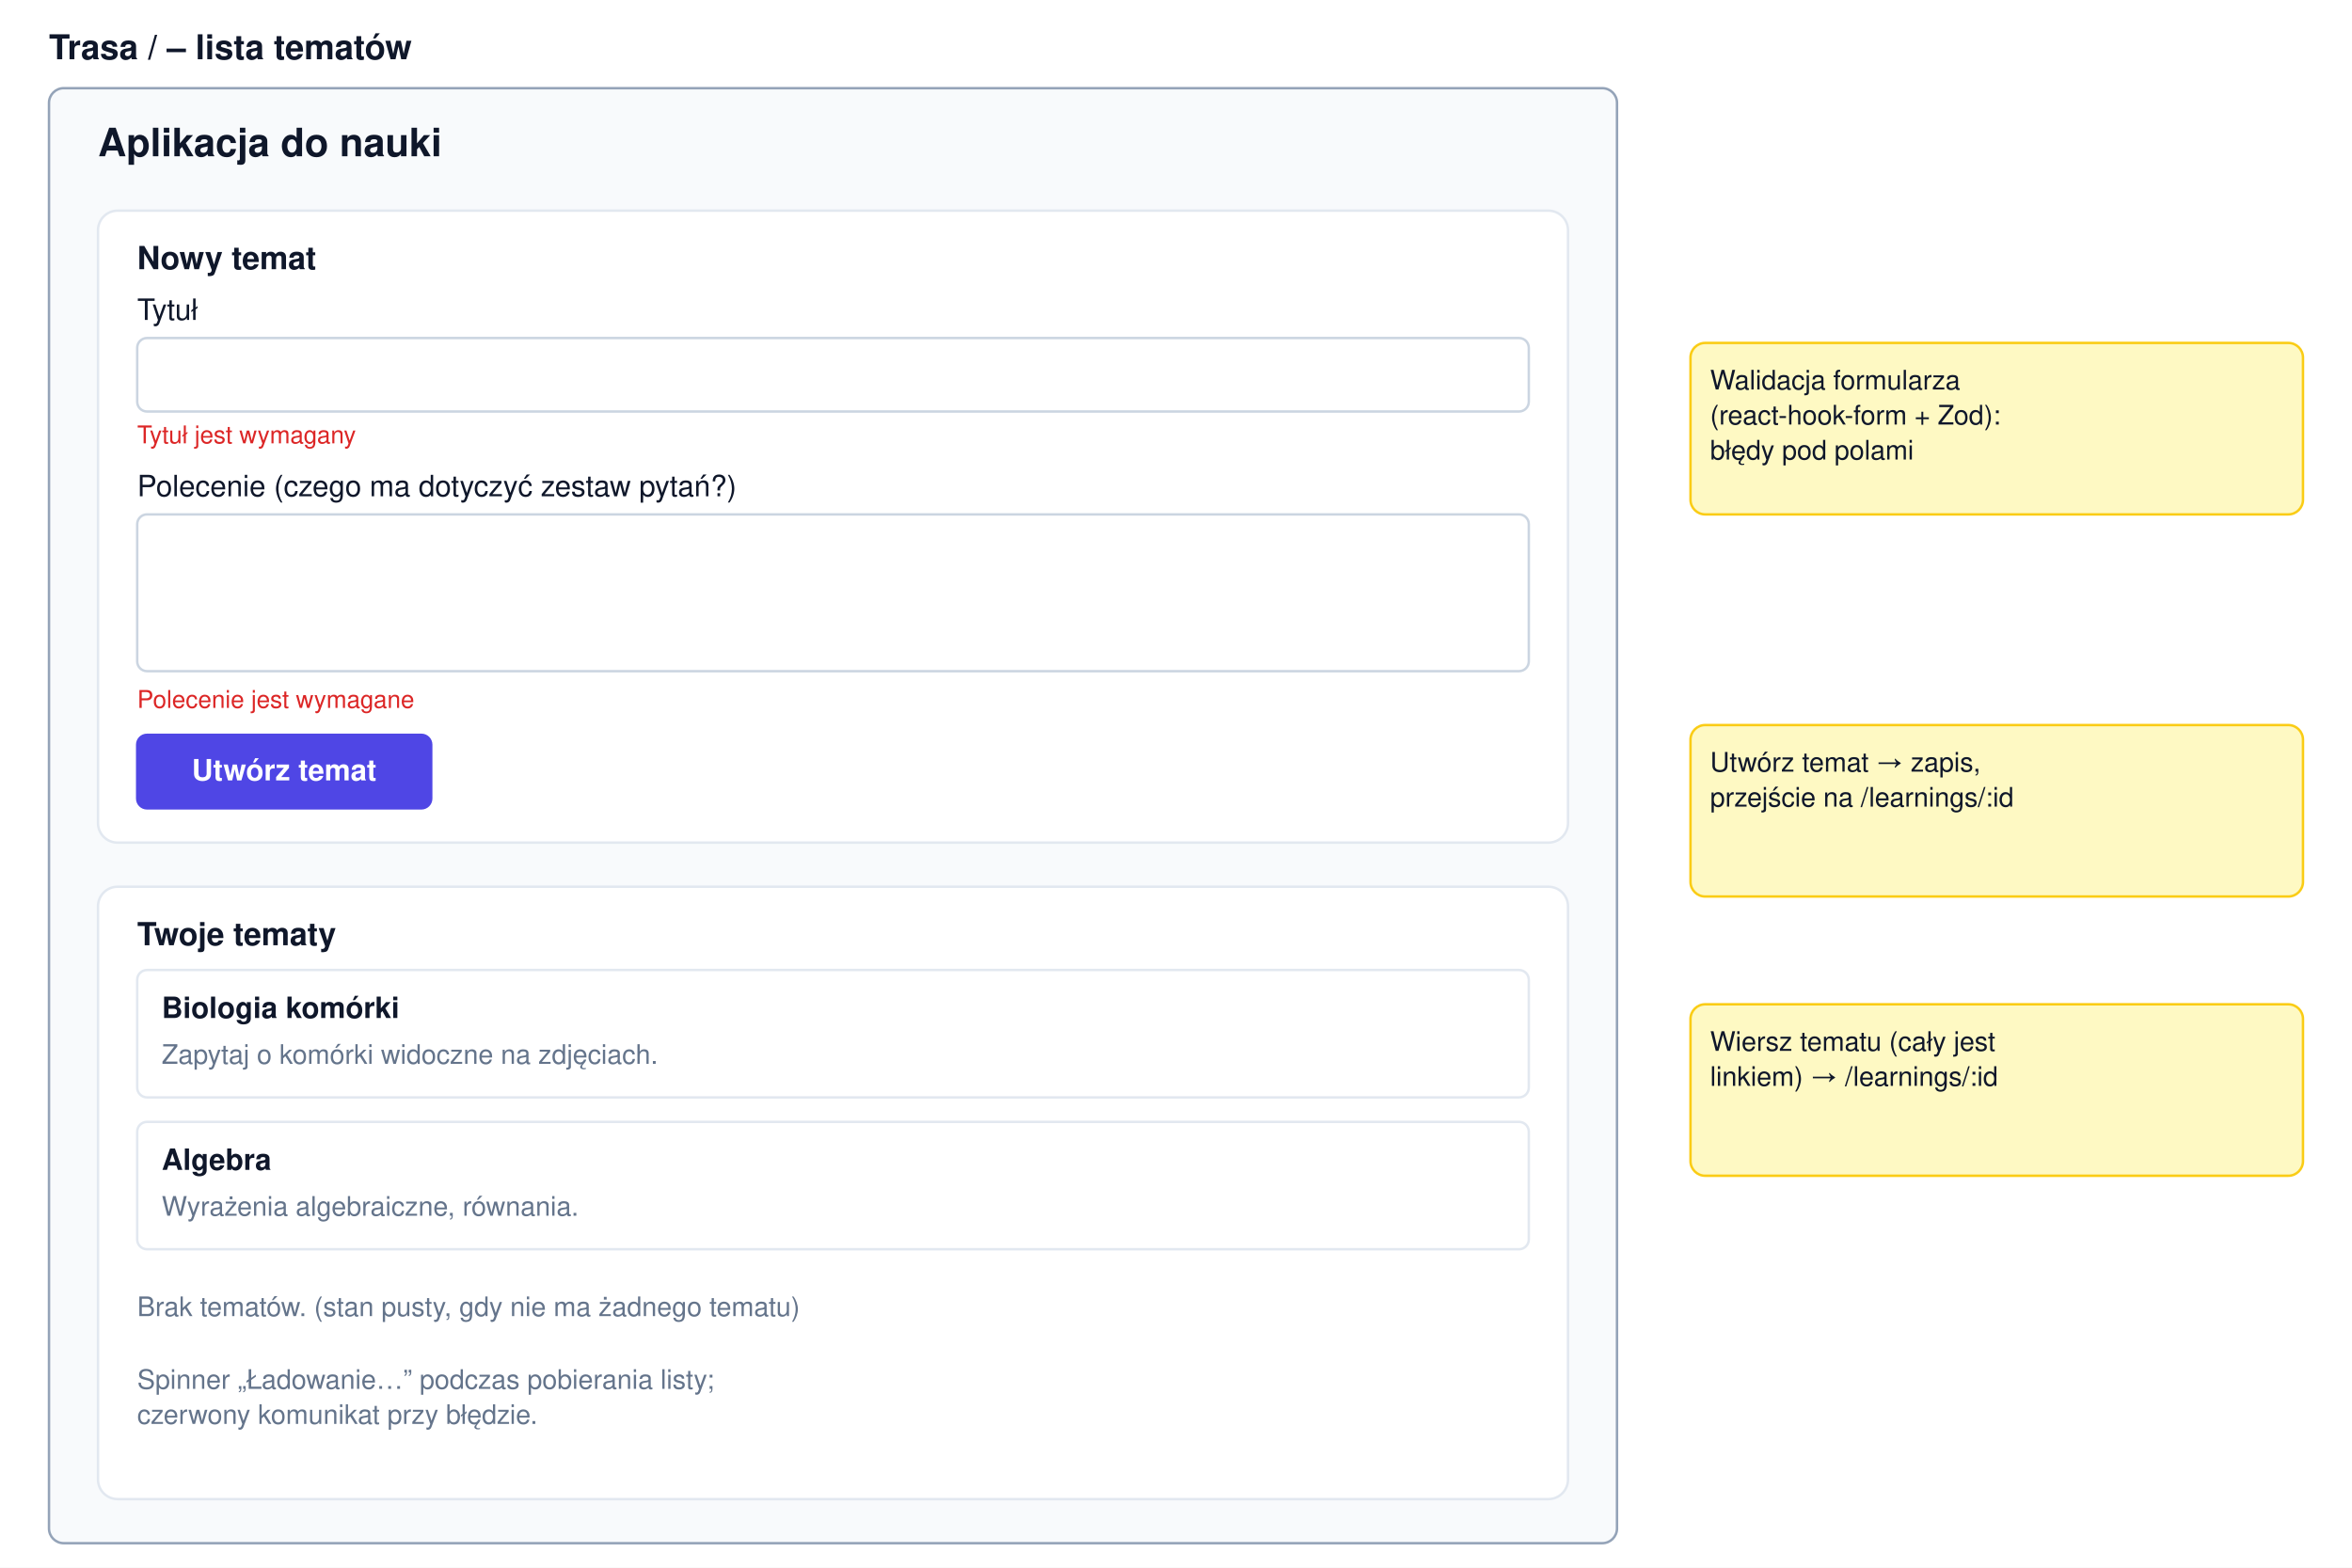
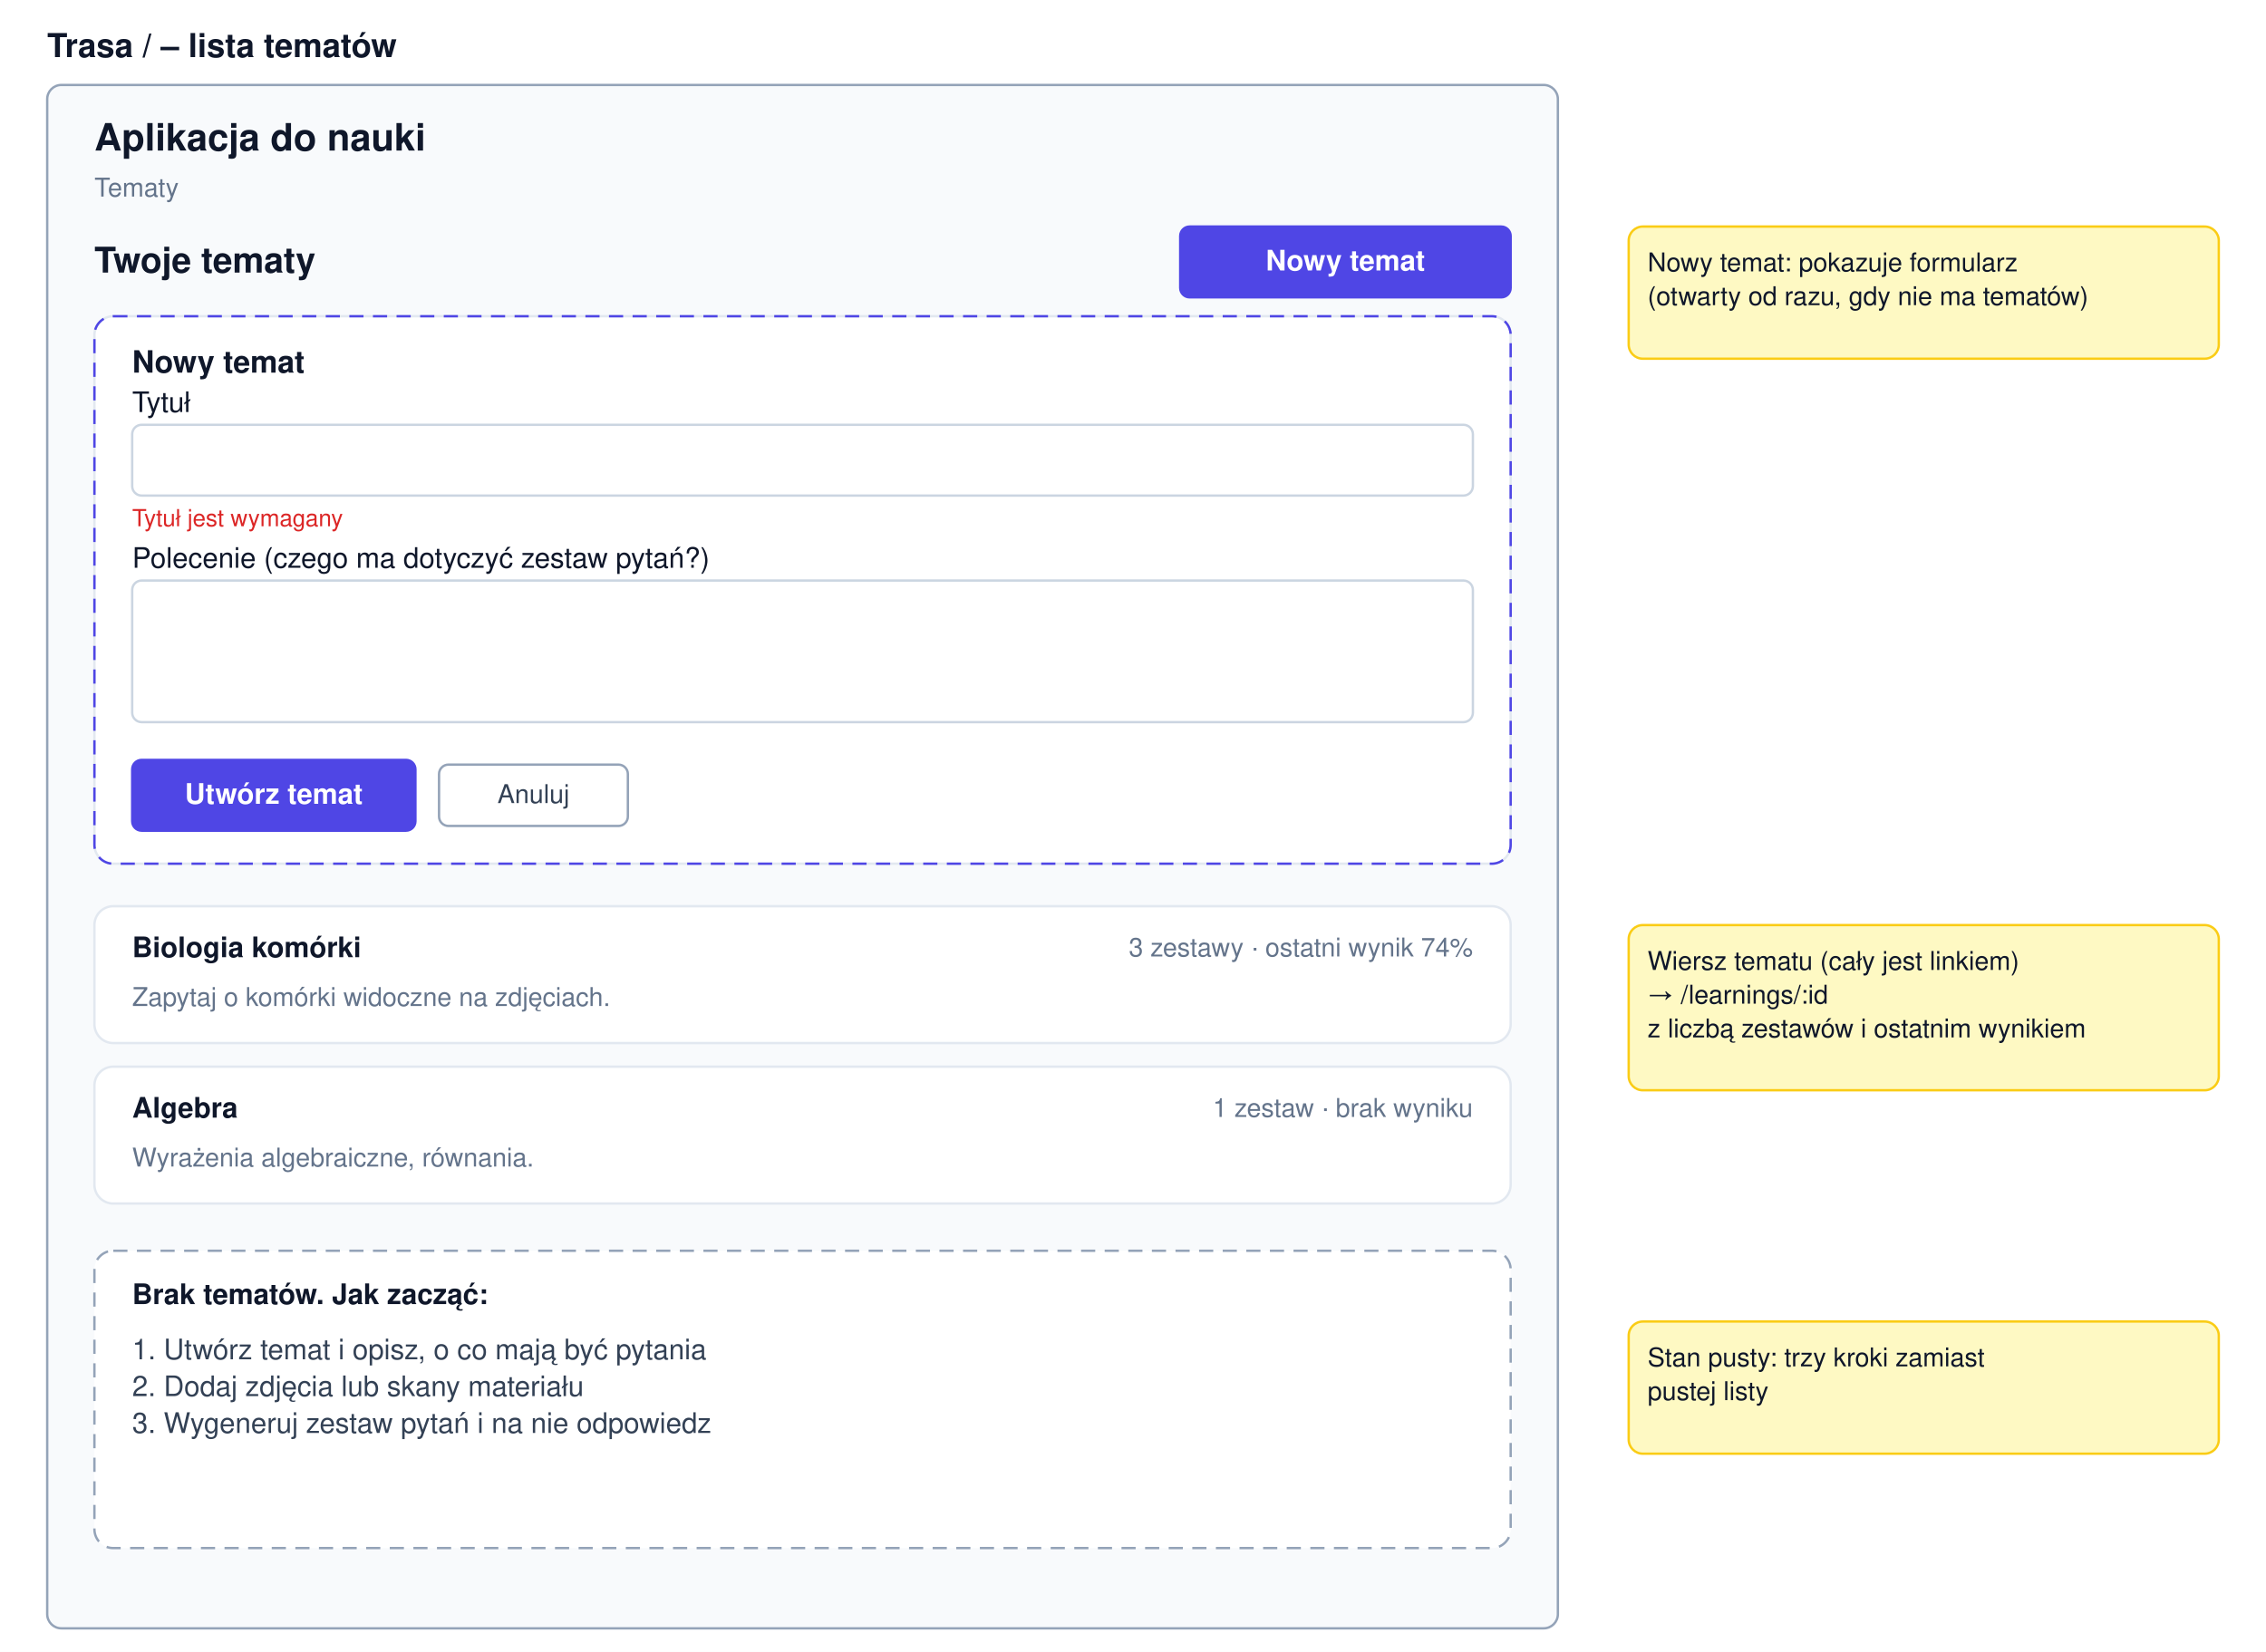
- <svg xmlns="http://www.w3.org/2000/svg" version="1.1" width="960px" height="640px" viewBox="0 0 960 640" content="&lt;mxfile host=&quot;app.diagrams.net&quot;&gt;&lt;diagram id=&quot;page-learnings&quot; name=&quot;page-learnings&quot;&gt;&lt;mxGraphModel dx=&quot;0&quot; dy=&quot;0&quot; grid=&quot;1&quot; gridSize=&quot;10&quot; guides=&quot;1&quot; tooltips=&quot;1&quot; connect=&quot;1&quot; arrows=&quot;1&quot; fold=&quot;1&quot; page=&quot;1&quot; pageScale=&quot;1&quot; pageWidth=&quot;960&quot; pageHeight=&quot;640&quot; background=&quot;#ffffff&quot; math=&quot;0&quot; shadow=&quot;0&quot;&gt;&lt;root&gt;&lt;mxCell id=&quot;0&quot;/&gt;&lt;mxCell id=&quot;1&quot; parent=&quot;0&quot;/&gt;&lt;mxCell id=&quot;c2&quot; value=&quot;Trasa /  –  lista tematów&quot; style=&quot;whiteSpace=wrap;html=0;fillColor=none;strokeColor=none;fontSize=14;fontColor=#0f172a;align=left;verticalAlign=middle;spacingLeft=0;spacingRight=0;spacingTop=0;fontStyle=1;&quot; vertex=&quot;1&quot; parent=&quot;1&quot;&gt;&lt;mxGeometry x=&quot;20&quot; y=&quot;8&quot; width=&quot;640&quot; height=&quot;24&quot; as=&quot;geometry&quot;/&gt;&lt;/mxCell&gt;&lt;mxCell id=&quot;c3&quot; value=&quot;&quot; style=&quot;whiteSpace=wrap;html=0;rounded=1;absoluteArcSize=1;arcSize=12;fillColor=#f8fafc;strokeColor=#94a3b8;strokeWidth=1;fontSize=12;fontColor=#0f172a;align=center;verticalAlign=middle;spacingLeft=10;spacingRight=10;spacingTop=0;&quot; vertex=&quot;1&quot; parent=&quot;1&quot;&gt;&lt;mxGeometry x=&quot;20&quot; y=&quot;36&quot; width=&quot;640&quot; height=&quot;594&quot; as=&quot;geometry&quot;/&gt;&lt;/mxCell&gt;&lt;mxCell id=&quot;c4&quot; value=&quot;Aplikacja do nauki&quot; style=&quot;whiteSpace=wrap;html=0;fillColor=none;strokeColor=none;fontSize=16;fontColor=#0f172a;align=left;verticalAlign=middle;spacingLeft=0;spacingRight=0;spacingTop=0;fontStyle=1;&quot; vertex=&quot;1&quot; parent=&quot;1&quot;&gt;&lt;mxGeometry x=&quot;40&quot; y=&quot;46&quot; width=&quot;300&quot; height=&quot;26&quot; as=&quot;geometry&quot;/&gt;&lt;/mxCell&gt;&lt;mxCell id=&quot;c5&quot; value=&quot;&quot; style=&quot;whiteSpace=wrap;html=0;rounded=1;absoluteArcSize=1;arcSize=16;fillColor=#ffffff;strokeColor=#e2e8f0;strokeWidth=1;fontSize=12;fontColor=#0f172a;align=center;verticalAlign=middle;spacingLeft=10;spacingRight=10;spacingTop=0;&quot; vertex=&quot;1&quot; parent=&quot;1&quot;&gt;&lt;mxGeometry x=&quot;40&quot; y=&quot;86&quot; width=&quot;600&quot; height=&quot;258&quot; as=&quot;geometry&quot;/&gt;&lt;/mxCell&gt;&lt;mxCell id=&quot;c6&quot; value=&quot;Nowy temat&quot; style=&quot;whiteSpace=wrap;html=0;fillColor=none;strokeColor=none;fontSize=13;fontColor=#0f172a;align=left;verticalAlign=middle;spacingLeft=0;spacingRight=0;spacingTop=0;fontStyle=1;&quot; vertex=&quot;1&quot; parent=&quot;1&quot;&gt;&lt;mxGeometry x=&quot;56&quot; y=&quot;94&quot; width=&quot;400&quot; height=&quot;24&quot; as=&quot;geometry&quot;/&gt;&lt;/mxCell&gt;&lt;mxCell id=&quot;c7&quot; value=&quot;Tytuł&quot; style=&quot;whiteSpace=wrap;html=0;fillColor=none;strokeColor=none;fontSize=12;fontColor=#0f172a;align=left;verticalAlign=middle;spacingLeft=0;spacingRight=0;spacingTop=0;&quot; vertex=&quot;1&quot; parent=&quot;1&quot;&gt;&lt;mxGeometry x=&quot;56&quot; y=&quot;118&quot; width=&quot;300&quot; height=&quot;18&quot; as=&quot;geometry&quot;/&gt;&lt;/mxCell&gt;&lt;mxCell id=&quot;c8&quot; value=&quot;&quot; style=&quot;whiteSpace=wrap;html=0;rounded=1;absoluteArcSize=1;arcSize=8;fillColor=#ffffff;strokeColor=#cbd5e1;strokeWidth=1;fontSize=12;fontColor=#64748b;align=left;verticalAlign=top;spacingLeft=6;spacingRight=6;spacingTop=6;&quot; vertex=&quot;1&quot; parent=&quot;1&quot;&gt;&lt;mxGeometry x=&quot;56&quot; y=&quot;138&quot; width=&quot;568&quot; height=&quot;30&quot; as=&quot;geometry&quot;/&gt;&lt;/mxCell&gt;&lt;mxCell id=&quot;c9&quot; value=&quot;Tytuł jest wymagany&quot; style=&quot;whiteSpace=wrap;html=0;fillColor=none;strokeColor=none;fontSize=10;fontColor=#dc2626;align=left;verticalAlign=middle;spacingLeft=0;spacingRight=0;spacingTop=0;&quot; vertex=&quot;1&quot; parent=&quot;1&quot;&gt;&lt;mxGeometry x=&quot;56&quot; y=&quot;170&quot; width=&quot;300&quot; height=&quot;16&quot; as=&quot;geometry&quot;/&gt;&lt;/mxCell&gt;&lt;mxCell id=&quot;c10&quot; value=&quot;Polecenie (czego ma dotyczyć zestaw pytań?)&quot; style=&quot;whiteSpace=wrap;html=0;fillColor=none;strokeColor=none;fontSize=12;fontColor=#0f172a;align=left;verticalAlign=middle;spacingLeft=0;spacingRight=0;spacingTop=0;&quot; vertex=&quot;1&quot; parent=&quot;1&quot;&gt;&lt;mxGeometry x=&quot;56&quot; y=&quot;190&quot; width=&quot;400&quot; height=&quot;18&quot; as=&quot;geometry&quot;/&gt;&lt;/mxCell&gt;&lt;mxCell id=&quot;c11&quot; value=&quot;&quot; style=&quot;whiteSpace=wrap;html=0;rounded=1;absoluteArcSize=1;arcSize=8;fillColor=#ffffff;strokeColor=#cbd5e1;strokeWidth=1;fontSize=12;fontColor=#64748b;align=left;verticalAlign=top;spacingLeft=6;spacingRight=6;spacingTop=6;&quot; vertex=&quot;1&quot; parent=&quot;1&quot;&gt;&lt;mxGeometry x=&quot;56&quot; y=&quot;210&quot; width=&quot;568&quot; height=&quot;64&quot; as=&quot;geometry&quot;/&gt;&lt;/mxCell&gt;&lt;mxCell id=&quot;c12&quot; value=&quot;Polecenie jest wymagane&quot; style=&quot;whiteSpace=wrap;html=0;fillColor=none;strokeColor=none;fontSize=10;fontColor=#dc2626;align=left;verticalAlign=middle;spacingLeft=0;spacingRight=0;spacingTop=0;&quot; vertex=&quot;1&quot; parent=&quot;1&quot;&gt;&lt;mxGeometry x=&quot;56&quot; y=&quot;278&quot; width=&quot;300&quot; height=&quot;16&quot; as=&quot;geometry&quot;/&gt;&lt;/mxCell&gt;&lt;mxCell id=&quot;c13&quot; value=&quot;Utwórz temat&quot; style=&quot;whiteSpace=wrap;html=0;rounded=1;absoluteArcSize=1;arcSize=8;fillColor=#4f46e5;strokeColor=#4f46e5;strokeWidth=1;fontSize=12;fontColor=#ffffff;align=center;verticalAlign=middle;spacingLeft=10;spacingRight=10;spacingTop=0;fontStyle=1;&quot; vertex=&quot;1&quot; parent=&quot;1&quot;&gt;&lt;mxGeometry x=&quot;56&quot; y=&quot;300&quot; width=&quot;120&quot; height=&quot;30&quot; as=&quot;geometry&quot;/&gt;&lt;/mxCell&gt;&lt;mxCell id=&quot;c14&quot; value=&quot;&quot; style=&quot;whiteSpace=wrap;html=0;rounded=1;absoluteArcSize=1;arcSize=16;fillColor=#ffffff;strokeColor=#e2e8f0;strokeWidth=1;fontSize=12;fontColor=#0f172a;align=center;verticalAlign=middle;spacingLeft=10;spacingRight=10;spacingTop=0;&quot; vertex=&quot;1&quot; parent=&quot;1&quot;&gt;&lt;mxGeometry x=&quot;40&quot; y=&quot;362&quot; width=&quot;600&quot; height=&quot;250&quot; as=&quot;geometry&quot;/&gt;&lt;/mxCell&gt;&lt;mxCell id=&quot;c15&quot; value=&quot;Twoje tematy&quot; style=&quot;whiteSpace=wrap;html=0;fillColor=none;strokeColor=none;fontSize=13;fontColor=#0f172a;align=left;verticalAlign=middle;spacingLeft=0;spacingRight=0;spacingTop=0;fontStyle=1;&quot; vertex=&quot;1&quot; parent=&quot;1&quot;&gt;&lt;mxGeometry x=&quot;56&quot; y=&quot;370&quot; width=&quot;400&quot; height=&quot;24&quot; as=&quot;geometry&quot;/&gt;&lt;/mxCell&gt;&lt;mxCell id=&quot;c16&quot; value=&quot;&quot; style=&quot;whiteSpace=wrap;html=0;rounded=1;absoluteArcSize=1;arcSize=8;fillColor=#ffffff;strokeColor=#e2e8f0;strokeWidth=1;fontSize=12;fontColor=#0f172a;align=center;verticalAlign=middle;spacingLeft=10;spacingRight=10;spacingTop=0;&quot; vertex=&quot;1&quot; parent=&quot;1&quot;&gt;&lt;mxGeometry x=&quot;56&quot; y=&quot;396&quot; width=&quot;568&quot; height=&quot;52&quot; as=&quot;geometry&quot;/&gt;&lt;/mxCell&gt;&lt;mxCell id=&quot;c17&quot; value=&quot;Biologia komórki&quot; style=&quot;whiteSpace=wrap;html=0;fillColor=none;strokeColor=none;fontSize=12;fontColor=#0f172a;align=left;verticalAlign=middle;spacingLeft=0;spacingRight=0;spacingTop=0;fontStyle=1;&quot; vertex=&quot;1&quot; parent=&quot;1&quot;&gt;&lt;mxGeometry x=&quot;66&quot; y=&quot;402&quot; width=&quot;400&quot; height=&quot;20&quot; as=&quot;geometry&quot;/&gt;&lt;/mxCell&gt;&lt;mxCell id=&quot;c18&quot; value=&quot;Zapytaj o komórki widoczne na zdjęciach.&quot; style=&quot;whiteSpace=wrap;html=0;fillColor=none;strokeColor=none;fontSize=11;fontColor=#64748b;align=left;verticalAlign=middle;spacingLeft=0;spacingRight=0;spacingTop=0;&quot; vertex=&quot;1&quot; parent=&quot;1&quot;&gt;&lt;mxGeometry x=&quot;66&quot; y=&quot;422&quot; width=&quot;540&quot; height=&quot;18&quot; as=&quot;geometry&quot;/&gt;&lt;/mxCell&gt;&lt;mxCell id=&quot;c19&quot; value=&quot;&quot; style=&quot;whiteSpace=wrap;html=0;rounded=1;absoluteArcSize=1;arcSize=8;fillColor=#ffffff;strokeColor=#e2e8f0;strokeWidth=1;fontSize=12;fontColor=#0f172a;align=center;verticalAlign=middle;spacingLeft=10;spacingRight=10;spacingTop=0;&quot; vertex=&quot;1&quot; parent=&quot;1&quot;&gt;&lt;mxGeometry x=&quot;56&quot; y=&quot;458&quot; width=&quot;568&quot; height=&quot;52&quot; as=&quot;geometry&quot;/&gt;&lt;/mxCell&gt;&lt;mxCell id=&quot;c20&quot; value=&quot;Algebra&quot; style=&quot;whiteSpace=wrap;html=0;fillColor=none;strokeColor=none;fontSize=12;fontColor=#0f172a;align=left;verticalAlign=middle;spacingLeft=0;spacingRight=0;spacingTop=0;fontStyle=1;&quot; vertex=&quot;1&quot; parent=&quot;1&quot;&gt;&lt;mxGeometry x=&quot;66&quot; y=&quot;464&quot; width=&quot;400&quot; height=&quot;20&quot; as=&quot;geometry&quot;/&gt;&lt;/mxCell&gt;&lt;mxCell id=&quot;c21&quot; value=&quot;Wyrażenia algebraiczne, równania.&quot; style=&quot;whiteSpace=wrap;html=0;fillColor=none;strokeColor=none;fontSize=11;fontColor=#64748b;align=left;verticalAlign=middle;spacingLeft=0;spacingRight=0;spacingTop=0;&quot; vertex=&quot;1&quot; parent=&quot;1&quot;&gt;&lt;mxGeometry x=&quot;66&quot; y=&quot;484&quot; width=&quot;540&quot; height=&quot;18&quot; as=&quot;geometry&quot;/&gt;&lt;/mxCell&gt;&lt;mxCell id=&quot;c22&quot; value=&quot;Brak tematów.   (stan pusty, gdy nie ma żadnego tematu)&quot; style=&quot;whiteSpace=wrap;html=0;fillColor=none;strokeColor=none;fontSize=11;fontColor=#64748b;align=left;verticalAlign=middle;spacingLeft=0;spacingRight=0;spacingTop=0;&quot; vertex=&quot;1&quot; parent=&quot;1&quot;&gt;&lt;mxGeometry x=&quot;56&quot; y=&quot;524&quot; width=&quot;568&quot; height=&quot;20&quot; as=&quot;geometry&quot;/&gt;&lt;/mxCell&gt;&lt;mxCell id=&quot;c23&quot; value=&quot;Spinner „Ładowanie…” podczas pobierania listy;&amp;#10;czerwony komunikat przy błędzie.&quot; style=&quot;whiteSpace=wrap;html=0;fillColor=none;strokeColor=none;fontSize=11;fontColor=#64748b;align=left;verticalAlign=top;spacingLeft=0;spacingRight=0;spacingTop=0;&quot; vertex=&quot;1&quot; parent=&quot;1&quot;&gt;&lt;mxGeometry x=&quot;56&quot; y=&quot;556&quot; width=&quot;568&quot; height=&quot;40&quot; as=&quot;geometry&quot;/&gt;&lt;/mxCell&gt;&lt;mxCell id=&quot;c24&quot; value=&quot;Utwórz temat → zapis,&amp;#10;przejście na /learnings/:id&quot; style=&quot;whiteSpace=wrap;html=0;rounded=1;absoluteArcSize=1;arcSize=12;fillColor=#fef9c3;strokeColor=#facc15;strokeWidth=1;fontSize=11;fontColor=#0f172a;align=left;verticalAlign=top;spacingLeft=8;spacingRight=8;spacingTop=8;&quot; vertex=&quot;1&quot; parent=&quot;1&quot;&gt;&lt;mxGeometry x=&quot;690&quot; y=&quot;296&quot; width=&quot;250&quot; height=&quot;70&quot; as=&quot;geometry&quot;/&gt;&lt;/mxCell&gt;&lt;mxCell id=&quot;c25&quot; value=&quot;Wiersz tematu (cały jest&amp;#10;linkiem) → /learnings/:id&quot; style=&quot;whiteSpace=wrap;html=0;rounded=1;absoluteArcSize=1;arcSize=12;fillColor=#fef9c3;strokeColor=#facc15;strokeWidth=1;fontSize=11;fontColor=#0f172a;align=left;verticalAlign=top;spacingLeft=8;spacingRight=8;spacingTop=8;&quot; vertex=&quot;1&quot; parent=&quot;1&quot;&gt;&lt;mxGeometry x=&quot;690&quot; y=&quot;410&quot; width=&quot;250&quot; height=&quot;70&quot; as=&quot;geometry&quot;/&gt;&lt;/mxCell&gt;&lt;mxCell id=&quot;c26&quot; value=&quot;Walidacja formularza&amp;#10;(react-hook-form + Zod):&amp;#10;błędy pod polami&quot; style=&quot;whiteSpace=wrap;html=0;rounded=1;absoluteArcSize=1;arcSize=12;fillColor=#fef9c3;strokeColor=#facc15;strokeWidth=1;fontSize=11;fontColor=#0f172a;align=left;verticalAlign=top;spacingLeft=8;spacingRight=8;spacingTop=8;&quot; vertex=&quot;1&quot; parent=&quot;1&quot;&gt;&lt;mxGeometry x=&quot;690&quot; y=&quot;140&quot; width=&quot;250&quot; height=&quot;70&quot; as=&quot;geometry&quot;/&gt;&lt;/mxCell&gt;&lt;/root&gt;&lt;/mxGraphModel&gt;&lt;/diagram&gt;&lt;/mxfile&gt;">
+ <svg xmlns="http://www.w3.org/2000/svg" version="1.1" width="960px" height="700px" viewBox="0 0 960 700" content="&lt;mxfile host=&quot;app.diagrams.net&quot;&gt;&lt;diagram id=&quot;page-learnings&quot; name=&quot;page-learnings&quot;&gt;&lt;mxGraphModel dx=&quot;0&quot; dy=&quot;0&quot; grid=&quot;1&quot; gridSize=&quot;10&quot; guides=&quot;1&quot; tooltips=&quot;1&quot; connect=&quot;1&quot; arrows=&quot;1&quot; fold=&quot;1&quot; page=&quot;1&quot; pageScale=&quot;1&quot; pageWidth=&quot;960&quot; pageHeight=&quot;700&quot; background=&quot;#ffffff&quot; math=&quot;0&quot; shadow=&quot;0&quot;&gt;&lt;root&gt;&lt;mxCell id=&quot;0&quot;/&gt;&lt;mxCell id=&quot;1&quot; parent=&quot;0&quot;/&gt;&lt;mxCell id=&quot;c2&quot; value=&quot;Trasa /  –  lista tematów&quot; style=&quot;whiteSpace=wrap;html=0;fillColor=none;strokeColor=none;fontSize=14;fontColor=#0f172a;align=left;verticalAlign=middle;spacingLeft=0;spacingRight=0;spacingTop=0;fontStyle=1;&quot; vertex=&quot;1&quot; parent=&quot;1&quot;&gt;&lt;mxGeometry x=&quot;20&quot; y=&quot;8&quot; width=&quot;640&quot; height=&quot;24&quot; as=&quot;geometry&quot;/&gt;&lt;/mxCell&gt;&lt;mxCell id=&quot;c3&quot; value=&quot;&quot; style=&quot;whiteSpace=wrap;html=0;rounded=1;absoluteArcSize=1;arcSize=12;fillColor=#f8fafc;strokeColor=#94a3b8;strokeWidth=1;fontSize=12;fontColor=#0f172a;align=center;verticalAlign=middle;spacingLeft=10;spacingRight=10;spacingTop=0;&quot; vertex=&quot;1&quot; parent=&quot;1&quot;&gt;&lt;mxGeometry x=&quot;20&quot; y=&quot;36&quot; width=&quot;640&quot; height=&quot;654&quot; as=&quot;geometry&quot;/&gt;&lt;/mxCell&gt;&lt;mxCell id=&quot;c4&quot; value=&quot;Aplikacja do nauki&quot; style=&quot;whiteSpace=wrap;html=0;fillColor=none;strokeColor=none;fontSize=16;fontColor=#0f172a;align=left;verticalAlign=middle;spacingLeft=0;spacingRight=0;spacingTop=0;fontStyle=1;&quot; vertex=&quot;1&quot; parent=&quot;1&quot;&gt;&lt;mxGeometry x=&quot;40&quot; y=&quot;46&quot; width=&quot;300&quot; height=&quot;26&quot; as=&quot;geometry&quot;/&gt;&lt;/mxCell&gt;&lt;mxCell id=&quot;c5&quot; value=&quot;Tematy&quot; style=&quot;whiteSpace=wrap;html=0;fillColor=none;strokeColor=none;fontSize=11;fontColor=#64748b;align=left;verticalAlign=middle;spacingLeft=0;spacingRight=0;spacingTop=0;&quot; vertex=&quot;1&quot; parent=&quot;1&quot;&gt;&lt;mxGeometry x=&quot;40&quot; y=&quot;72&quot; width=&quot;560&quot; height=&quot;16&quot; as=&quot;geometry&quot;/&gt;&lt;/mxCell&gt;&lt;mxCell id=&quot;c6&quot; value=&quot;Twoje tematy&quot; style=&quot;whiteSpace=wrap;html=0;fillColor=none;strokeColor=none;fontSize=15;fontColor=#0f172a;align=left;verticalAlign=middle;spacingLeft=0;spacingRight=0;spacingTop=0;fontStyle=1;&quot; vertex=&quot;1&quot; parent=&quot;1&quot;&gt;&lt;mxGeometry x=&quot;40&quot; y=&quot;98&quot; width=&quot;300&quot; height=&quot;26&quot; as=&quot;geometry&quot;/&gt;&lt;/mxCell&gt;&lt;mxCell id=&quot;c7&quot; value=&quot;Nowy temat&quot; style=&quot;whiteSpace=wrap;html=0;rounded=1;absoluteArcSize=1;arcSize=8;fillColor=#4f46e5;strokeColor=#4f46e5;strokeWidth=1;fontSize=12;fontColor=#ffffff;align=center;verticalAlign=middle;spacingLeft=10;spacingRight=10;spacingTop=0;fontStyle=1;&quot; vertex=&quot;1&quot; parent=&quot;1&quot;&gt;&lt;mxGeometry x=&quot;500&quot; y=&quot;96&quot; width=&quot;140&quot; height=&quot;30&quot; as=&quot;geometry&quot;/&gt;&lt;/mxCell&gt;&lt;mxCell id=&quot;c8&quot; value=&quot;&quot; style=&quot;whiteSpace=wrap;html=0;rounded=1;absoluteArcSize=1;arcSize=16;fillColor=#ffffff;strokeColor=#e2e8f0;strokeWidth=1;fontSize=12;fontColor=#0f172a;align=center;verticalAlign=middle;spacingLeft=10;spacingRight=10;spacingTop=0;&quot; vertex=&quot;1&quot; parent=&quot;1&quot;&gt;&lt;mxGeometry x=&quot;40&quot; y=&quot;134&quot; width=&quot;600&quot; height=&quot;232&quot; as=&quot;geometry&quot;/&gt;&lt;/mxCell&gt;&lt;mxCell id=&quot;c9&quot; value=&quot;Nowy temat&quot; style=&quot;whiteSpace=wrap;html=0;fillColor=none;strokeColor=none;fontSize=13;fontColor=#0f172a;align=left;verticalAlign=middle;spacingLeft=0;spacingRight=0;spacingTop=0;fontStyle=1;&quot; vertex=&quot;1&quot; parent=&quot;1&quot;&gt;&lt;mxGeometry x=&quot;56&quot; y=&quot;142&quot; width=&quot;400&quot; height=&quot;24&quot; as=&quot;geometry&quot;/&gt;&lt;/mxCell&gt;&lt;mxCell id=&quot;c10&quot; value=&quot;&quot; style=&quot;whiteSpace=wrap;html=0;rounded=1;absoluteArcSize=1;arcSize=16;fillColor=none;strokeColor=#4f46e5;strokeWidth=1;dashed=1;fontSize=12;fontColor=#0f172a;align=center;verticalAlign=middle;spacingLeft=10;spacingRight=10;spacingTop=0;&quot; vertex=&quot;1&quot; parent=&quot;1&quot;&gt;&lt;mxGeometry x=&quot;40&quot; y=&quot;134&quot; width=&quot;600&quot; height=&quot;232&quot; as=&quot;geometry&quot;/&gt;&lt;/mxCell&gt;&lt;mxCell id=&quot;c11&quot; value=&quot;Tytuł&quot; style=&quot;whiteSpace=wrap;html=0;fillColor=none;strokeColor=none;fontSize=12;fontColor=#0f172a;align=left;verticalAlign=middle;spacingLeft=0;spacingRight=0;spacingTop=0;&quot; vertex=&quot;1&quot; parent=&quot;1&quot;&gt;&lt;mxGeometry x=&quot;56&quot; y=&quot;162&quot; width=&quot;300&quot; height=&quot;18&quot; as=&quot;geometry&quot;/&gt;&lt;/mxCell&gt;&lt;mxCell id=&quot;c12&quot; value=&quot;&quot; style=&quot;whiteSpace=wrap;html=0;rounded=1;absoluteArcSize=1;arcSize=8;fillColor=#ffffff;strokeColor=#cbd5e1;strokeWidth=1;fontSize=12;fontColor=#64748b;align=left;verticalAlign=top;spacingLeft=6;spacingRight=6;spacingTop=6;&quot; vertex=&quot;1&quot; parent=&quot;1&quot;&gt;&lt;mxGeometry x=&quot;56&quot; y=&quot;180&quot; width=&quot;568&quot; height=&quot;30&quot; as=&quot;geometry&quot;/&gt;&lt;/mxCell&gt;&lt;mxCell id=&quot;c13&quot; value=&quot;Tytuł jest wymagany&quot; style=&quot;whiteSpace=wrap;html=0;fillColor=none;strokeColor=none;fontSize=10;fontColor=#dc2626;align=left;verticalAlign=middle;spacingLeft=0;spacingRight=0;spacingTop=0;&quot; vertex=&quot;1&quot; parent=&quot;1&quot;&gt;&lt;mxGeometry x=&quot;56&quot; y=&quot;212&quot; width=&quot;300&quot; height=&quot;16&quot; as=&quot;geometry&quot;/&gt;&lt;/mxCell&gt;&lt;mxCell id=&quot;c14&quot; value=&quot;Polecenie (czego ma dotyczyć zestaw pytań?)&quot; style=&quot;whiteSpace=wrap;html=0;fillColor=none;strokeColor=none;fontSize=12;fontColor=#0f172a;align=left;verticalAlign=middle;spacingLeft=0;spacingRight=0;spacingTop=0;&quot; vertex=&quot;1&quot; parent=&quot;1&quot;&gt;&lt;mxGeometry x=&quot;56&quot; y=&quot;228&quot; width=&quot;400&quot; height=&quot;18&quot; as=&quot;geometry&quot;/&gt;&lt;/mxCell&gt;&lt;mxCell id=&quot;c15&quot; value=&quot;&quot; style=&quot;whiteSpace=wrap;html=0;rounded=1;absoluteArcSize=1;arcSize=8;fillColor=#ffffff;strokeColor=#cbd5e1;strokeWidth=1;fontSize=12;fontColor=#64748b;align=left;verticalAlign=top;spacingLeft=6;spacingRight=6;spacingTop=6;&quot; vertex=&quot;1&quot; parent=&quot;1&quot;&gt;&lt;mxGeometry x=&quot;56&quot; y=&quot;246&quot; width=&quot;568&quot; height=&quot;60&quot; as=&quot;geometry&quot;/&gt;&lt;/mxCell&gt;&lt;mxCell id=&quot;c16&quot; value=&quot;Utwórz temat&quot; style=&quot;whiteSpace=wrap;html=0;rounded=1;absoluteArcSize=1;arcSize=8;fillColor=#4f46e5;strokeColor=#4f46e5;strokeWidth=1;fontSize=12;fontColor=#ffffff;align=center;verticalAlign=middle;spacingLeft=10;spacingRight=10;spacingTop=0;fontStyle=1;&quot; vertex=&quot;1&quot; parent=&quot;1&quot;&gt;&lt;mxGeometry x=&quot;56&quot; y=&quot;322&quot; width=&quot;120&quot; height=&quot;30&quot; as=&quot;geometry&quot;/&gt;&lt;/mxCell&gt;&lt;mxCell id=&quot;c17&quot; value=&quot;Anuluj&quot; style=&quot;whiteSpace=wrap;html=0;rounded=1;absoluteArcSize=1;arcSize=8;fillColor=#ffffff;strokeColor=#94a3b8;strokeWidth=1;fontSize=11;fontColor=#334155;align=center;verticalAlign=middle;spacingLeft=10;spacingRight=10;spacingTop=0;&quot; vertex=&quot;1&quot; parent=&quot;1&quot;&gt;&lt;mxGeometry x=&quot;186&quot; y=&quot;324&quot; width=&quot;80&quot; height=&quot;26&quot; as=&quot;geometry&quot;/&gt;&lt;/mxCell&gt;&lt;mxCell id=&quot;c18&quot; value=&quot;&quot; style=&quot;whiteSpace=wrap;html=0;rounded=1;absoluteArcSize=1;arcSize=16;fillColor=#ffffff;strokeColor=#e2e8f0;strokeWidth=1;fontSize=12;fontColor=#0f172a;align=center;verticalAlign=middle;spacingLeft=10;spacingRight=10;spacingTop=0;&quot; vertex=&quot;1&quot; parent=&quot;1&quot;&gt;&lt;mxGeometry x=&quot;40&quot; y=&quot;384&quot; width=&quot;600&quot; height=&quot;58&quot; as=&quot;geometry&quot;/&gt;&lt;/mxCell&gt;&lt;mxCell id=&quot;c19&quot; value=&quot;Biologia komórki&quot; style=&quot;whiteSpace=wrap;html=0;fillColor=none;strokeColor=none;fontSize=12;fontColor=#0f172a;align=left;verticalAlign=middle;spacingLeft=0;spacingRight=0;spacingTop=0;fontStyle=1;&quot; vertex=&quot;1&quot; parent=&quot;1&quot;&gt;&lt;mxGeometry x=&quot;56&quot; y=&quot;392&quot; width=&quot;340&quot; height=&quot;20&quot; as=&quot;geometry&quot;/&gt;&lt;/mxCell&gt;&lt;mxCell id=&quot;c20&quot; value=&quot;Zapytaj o komórki widoczne na zdjęciach.&quot; style=&quot;whiteSpace=wrap;html=0;fillColor=none;strokeColor=none;fontSize=11;fontColor=#64748b;align=left;verticalAlign=middle;spacingLeft=0;spacingRight=0;spacingTop=0;&quot; vertex=&quot;1&quot; parent=&quot;1&quot;&gt;&lt;mxGeometry x=&quot;56&quot; y=&quot;414&quot; width=&quot;360&quot; height=&quot;18&quot; as=&quot;geometry&quot;/&gt;&lt;/mxCell&gt;&lt;mxCell id=&quot;c21&quot; value=&quot;3 zestawy · ostatni wynik 74%&quot; style=&quot;whiteSpace=wrap;html=0;fillColor=none;strokeColor=none;fontSize=11;fontColor=#64748b;align=right;verticalAlign=middle;spacingLeft=0;spacingRight=0;spacingTop=0;&quot; vertex=&quot;1&quot; parent=&quot;1&quot;&gt;&lt;mxGeometry x=&quot;400&quot; y=&quot;392&quot; width=&quot;224&quot; height=&quot;20&quot; as=&quot;geometry&quot;/&gt;&lt;/mxCell&gt;&lt;mxCell id=&quot;c22&quot; value=&quot;&quot; style=&quot;whiteSpace=wrap;html=0;rounded=1;absoluteArcSize=1;arcSize=16;fillColor=#ffffff;strokeColor=#e2e8f0;strokeWidth=1;fontSize=12;fontColor=#0f172a;align=center;verticalAlign=middle;spacingLeft=10;spacingRight=10;spacingTop=0;&quot; vertex=&quot;1&quot; parent=&quot;1&quot;&gt;&lt;mxGeometry x=&quot;40&quot; y=&quot;452&quot; width=&quot;600&quot; height=&quot;58&quot; as=&quot;geometry&quot;/&gt;&lt;/mxCell&gt;&lt;mxCell id=&quot;c23&quot; value=&quot;Algebra&quot; style=&quot;whiteSpace=wrap;html=0;fillColor=none;strokeColor=none;fontSize=12;fontColor=#0f172a;align=left;verticalAlign=middle;spacingLeft=0;spacingRight=0;spacingTop=0;fontStyle=1;&quot; vertex=&quot;1&quot; parent=&quot;1&quot;&gt;&lt;mxGeometry x=&quot;56&quot; y=&quot;460&quot; width=&quot;340&quot; height=&quot;20&quot; as=&quot;geometry&quot;/&gt;&lt;/mxCell&gt;&lt;mxCell id=&quot;c24&quot; value=&quot;Wyrażenia algebraiczne, równania.&quot; style=&quot;whiteSpace=wrap;html=0;fillColor=none;strokeColor=none;fontSize=11;fontColor=#64748b;align=left;verticalAlign=middle;spacingLeft=0;spacingRight=0;spacingTop=0;&quot; vertex=&quot;1&quot; parent=&quot;1&quot;&gt;&lt;mxGeometry x=&quot;56&quot; y=&quot;482&quot; width=&quot;360&quot; height=&quot;18&quot; as=&quot;geometry&quot;/&gt;&lt;/mxCell&gt;&lt;mxCell id=&quot;c25&quot; value=&quot;1 zestaw · brak wyniku&quot; style=&quot;whiteSpace=wrap;html=0;fillColor=none;strokeColor=none;fontSize=11;fontColor=#64748b;align=right;verticalAlign=middle;spacingLeft=0;spacingRight=0;spacingTop=0;&quot; vertex=&quot;1&quot; parent=&quot;1&quot;&gt;&lt;mxGeometry x=&quot;400&quot; y=&quot;460&quot; width=&quot;224&quot; height=&quot;20&quot; as=&quot;geometry&quot;/&gt;&lt;/mxCell&gt;&lt;mxCell id=&quot;c26&quot; value=&quot;&quot; style=&quot;whiteSpace=wrap;html=0;rounded=1;absoluteArcSize=1;arcSize=16;fillColor=#ffffff;strokeColor=#94a3b8;strokeWidth=1;dashed=1;fontSize=12;fontColor=#0f172a;align=center;verticalAlign=middle;spacingLeft=10;spacingRight=10;spacingTop=0;&quot; vertex=&quot;1&quot; parent=&quot;1&quot;&gt;&lt;mxGeometry x=&quot;40&quot; y=&quot;530&quot; width=&quot;600&quot; height=&quot;126&quot; as=&quot;geometry&quot;/&gt;&lt;/mxCell&gt;&lt;mxCell id=&quot;c27&quot; value=&quot;Brak tematów. Jak zacząć:&quot; style=&quot;whiteSpace=wrap;html=0;fillColor=none;strokeColor=none;fontSize=12;fontColor=#0f172a;align=left;verticalAlign=middle;spacingLeft=0;spacingRight=0;spacingTop=0;fontStyle=1;&quot; vertex=&quot;1&quot; parent=&quot;1&quot;&gt;&lt;mxGeometry x=&quot;56&quot; y=&quot;538&quot; width=&quot;560&quot; height=&quot;22&quot; as=&quot;geometry&quot;/&gt;&lt;/mxCell&gt;&lt;mxCell id=&quot;c28&quot; value=&quot;1. Utwórz temat i opisz, o co mają być pytania&amp;#10;2. Dodaj zdjęcia lub skany materiału&amp;#10;3. Wygeneruj zestaw pytań i na nie odpowiedz&quot; style=&quot;whiteSpace=wrap;html=0;fillColor=none;strokeColor=none;fontSize=12;fontColor=#334155;align=left;verticalAlign=top;spacingLeft=0;spacingRight=0;spacingTop=0;&quot; vertex=&quot;1&quot; parent=&quot;1&quot;&gt;&lt;mxGeometry x=&quot;56&quot; y=&quot;564&quot; width=&quot;560&quot; height=&quot;78&quot; as=&quot;geometry&quot;/&gt;&lt;/mxCell&gt;&lt;mxCell id=&quot;c29&quot; value=&quot;Nowy temat: pokazuje formularz&amp;#10;(otwarty od razu, gdy nie ma tematów)&quot; style=&quot;whiteSpace=wrap;html=0;rounded=1;absoluteArcSize=1;arcSize=12;fillColor=#fef9c3;strokeColor=#facc15;strokeWidth=1;fontSize=11;fontColor=#0f172a;align=left;verticalAlign=top;spacingLeft=8;spacingRight=8;spacingTop=8;&quot; vertex=&quot;1&quot; parent=&quot;1&quot;&gt;&lt;mxGeometry x=&quot;690&quot; y=&quot;96&quot; width=&quot;250&quot; height=&quot;56&quot; as=&quot;geometry&quot;/&gt;&lt;/mxCell&gt;&lt;mxCell id=&quot;c30&quot; value=&quot;Wiersz tematu (cały jest linkiem)&amp;#10;→ /learnings/:id&amp;#10;z liczbą zestawów i ostatnim wynikiem&quot; style=&quot;whiteSpace=wrap;html=0;rounded=1;absoluteArcSize=1;arcSize=12;fillColor=#fef9c3;strokeColor=#facc15;strokeWidth=1;fontSize=11;fontColor=#0f172a;align=left;verticalAlign=top;spacingLeft=8;spacingRight=8;spacingTop=8;&quot; vertex=&quot;1&quot; parent=&quot;1&quot;&gt;&lt;mxGeometry x=&quot;690&quot; y=&quot;392&quot; width=&quot;250&quot; height=&quot;70&quot; as=&quot;geometry&quot;/&gt;&lt;/mxCell&gt;&lt;mxCell id=&quot;c31&quot; value=&quot;Stan pusty: trzy kroki zamiast&amp;#10;pustej listy&quot; style=&quot;whiteSpace=wrap;html=0;rounded=1;absoluteArcSize=1;arcSize=12;fillColor=#fef9c3;strokeColor=#facc15;strokeWidth=1;fontSize=11;fontColor=#0f172a;align=left;verticalAlign=top;spacingLeft=8;spacingRight=8;spacingTop=8;&quot; vertex=&quot;1&quot; parent=&quot;1&quot;&gt;&lt;mxGeometry x=&quot;690&quot; y=&quot;560&quot; width=&quot;250&quot; height=&quot;56&quot; as=&quot;geometry&quot;/&gt;&lt;/mxCell&gt;&lt;/root&gt;&lt;/mxGraphModel&gt;&lt;/diagram&gt;&lt;/mxfile&gt;">
  <defs>
    <marker id="arrow" viewBox="0 0 10 10" refX="9" refY="5" markerWidth="8" markerHeight="8" orient="auto-start-reverse">
      <path d="M0 0 L10 5 L0 10 z" fill="#475569" />
    </marker>
  </defs>
-   <rect width="960" height="640" fill="#ffffff" />
+   <rect width="960" height="700" fill="#ffffff" />
  <text x="20" y="24.2" text-anchor="start" font-family="Helvetica,Arial,sans-serif" font-size="14" font-weight="bold" fill="#0f172a">Trasa /  –  lista tematów</text>
-   <rect x="20" y="36" width="640" height="594" rx="6" fill="#f8fafc" stroke="#94a3b8" stroke-width="1" />
+   <rect x="20" y="36" width="640" height="654" rx="6" fill="#f8fafc" stroke="#94a3b8" stroke-width="1" />
  <text x="40" y="63.8" text-anchor="start" font-family="Helvetica,Arial,sans-serif" font-size="16" font-weight="bold" fill="#0f172a">Aplikacja do nauki</text>
-   <rect x="40" y="86" width="600" height="258" rx="8" fill="#ffffff" stroke="#e2e8f0" stroke-width="1" />
-   <text x="56" y="109.9" text-anchor="start" font-family="Helvetica,Arial,sans-serif" font-size="13" font-weight="bold" fill="#0f172a">Nowy temat</text>
-   <text x="56" y="130.6" text-anchor="start" font-family="Helvetica,Arial,sans-serif" font-size="12" font-weight="normal" fill="#0f172a">Tytuł</text>
-   <rect x="56" y="138" width="568" height="30" rx="4" fill="#ffffff" stroke="#cbd5e1" stroke-width="1" />
-   <text x="56" y="181.0" text-anchor="start" font-family="Helvetica,Arial,sans-serif" font-size="10" font-weight="normal" fill="#dc2626">Tytuł jest wymagany</text>
-   <text x="56" y="202.6" text-anchor="start" font-family="Helvetica,Arial,sans-serif" font-size="12" font-weight="normal" fill="#0f172a">Polecenie (czego ma dotyczyć zestaw pytań?)</text>
-   <rect x="56" y="210" width="568" height="64" rx="4" fill="#ffffff" stroke="#cbd5e1" stroke-width="1" />
-   <text x="56" y="289.0" text-anchor="start" font-family="Helvetica,Arial,sans-serif" font-size="10" font-weight="normal" fill="#dc2626">Polecenie jest wymagane</text>
-   <rect x="56" y="300" width="120" height="30" rx="4" fill="#4f46e5" stroke="#4f46e5" stroke-width="1" />
-   <text x="116.0" y="318.6" text-anchor="middle" font-family="Helvetica,Arial,sans-serif" font-size="12" font-weight="bold" fill="#ffffff">Utwórz temat</text>
-   <rect x="40" y="362" width="600" height="250" rx="8" fill="#ffffff" stroke="#e2e8f0" stroke-width="1" />
-   <text x="56" y="385.9" text-anchor="start" font-family="Helvetica,Arial,sans-serif" font-size="13" font-weight="bold" fill="#0f172a">Twoje tematy</text>
-   <rect x="56" y="396" width="568" height="52" rx="4" fill="#ffffff" stroke="#e2e8f0" stroke-width="1" />
-   <text x="66" y="415.6" text-anchor="start" font-family="Helvetica,Arial,sans-serif" font-size="12" font-weight="bold" fill="#0f172a">Biologia komórki</text>
-   <text x="66" y="434.3" text-anchor="start" font-family="Helvetica,Arial,sans-serif" font-size="11" font-weight="normal" fill="#64748b">Zapytaj o komórki widoczne na zdjęciach.</text>
-   <rect x="56" y="458" width="568" height="52" rx="4" fill="#ffffff" stroke="#e2e8f0" stroke-width="1" />
-   <text x="66" y="477.6" text-anchor="start" font-family="Helvetica,Arial,sans-serif" font-size="12" font-weight="bold" fill="#0f172a">Algebra</text>
-   <text x="66" y="496.3" text-anchor="start" font-family="Helvetica,Arial,sans-serif" font-size="11" font-weight="normal" fill="#64748b">Wyrażenia algebraiczne, równania.</text>
-   <text x="56" y="537.3" text-anchor="start" font-family="Helvetica,Arial,sans-serif" font-size="11" font-weight="normal" fill="#64748b">Brak tematów.   (stan pusty, gdy nie ma żadnego tematu)</text>
-   <text x="56" y="567.0" text-anchor="start" font-family="Helvetica,Arial,sans-serif" font-size="11" font-weight="normal" fill="#64748b">Spinner „Ładowanie…” podczas pobierania listy;</text>
-   <text x="56" y="581.3" text-anchor="start" font-family="Helvetica,Arial,sans-serif" font-size="11" font-weight="normal" fill="#64748b">czerwony komunikat przy błędzie.</text>
-   <rect x="690" y="296" width="250" height="70" rx="6" fill="#fef9c3" stroke="#facc15" stroke-width="1" />
-   <text x="698" y="315.0" text-anchor="start" font-family="Helvetica,Arial,sans-serif" font-size="11" font-weight="normal" fill="#0f172a">Utwórz temat → zapis,</text>
-   <text x="698" y="329.3" text-anchor="start" font-family="Helvetica,Arial,sans-serif" font-size="11" font-weight="normal" fill="#0f172a">przejście na /learnings/:id</text>
-   <rect x="690" y="410" width="250" height="70" rx="6" fill="#fef9c3" stroke="#facc15" stroke-width="1" />
-   <text x="698" y="429.0" text-anchor="start" font-family="Helvetica,Arial,sans-serif" font-size="11" font-weight="normal" fill="#0f172a">Wiersz tematu (cały jest</text>
-   <text x="698" y="443.3" text-anchor="start" font-family="Helvetica,Arial,sans-serif" font-size="11" font-weight="normal" fill="#0f172a">linkiem) → /learnings/:id</text>
-   <rect x="690" y="140" width="250" height="70" rx="6" fill="#fef9c3" stroke="#facc15" stroke-width="1" />
-   <text x="698" y="159.0" text-anchor="start" font-family="Helvetica,Arial,sans-serif" font-size="11" font-weight="normal" fill="#0f172a">Walidacja formularza</text>
-   <text x="698" y="173.3" text-anchor="start" font-family="Helvetica,Arial,sans-serif" font-size="11" font-weight="normal" fill="#0f172a">(react-hook-form + Zod):</text>
-   <text x="698" y="187.6" text-anchor="start" font-family="Helvetica,Arial,sans-serif" font-size="11" font-weight="normal" fill="#0f172a">błędy pod polami</text>
+   <text x="40" y="83.3" text-anchor="start" font-family="Helvetica,Arial,sans-serif" font-size="11" font-weight="normal" fill="#64748b">Tematy</text>
+   <text x="40" y="115.5" text-anchor="start" font-family="Helvetica,Arial,sans-serif" font-size="15" font-weight="bold" fill="#0f172a">Twoje tematy</text>
+   <rect x="500" y="96" width="140" height="30" rx="4" fill="#4f46e5" stroke="#4f46e5" stroke-width="1" />
+   <text x="570.0" y="114.6" text-anchor="middle" font-family="Helvetica,Arial,sans-serif" font-size="12" font-weight="bold" fill="#ffffff">Nowy temat</text>
+   <rect x="40" y="134" width="600" height="232" rx="8" fill="#ffffff" stroke="#e2e8f0" stroke-width="1" />
+   <text x="56" y="157.9" text-anchor="start" font-family="Helvetica,Arial,sans-serif" font-size="13" font-weight="bold" fill="#0f172a">Nowy temat</text>
+   <rect x="40" y="134" width="600" height="232" rx="8" fill="none" stroke="#4f46e5" stroke-width="1" stroke-dasharray="6 4" />
+   <text x="56" y="174.6" text-anchor="start" font-family="Helvetica,Arial,sans-serif" font-size="12" font-weight="normal" fill="#0f172a">Tytuł</text>
+   <rect x="56" y="180" width="568" height="30" rx="4" fill="#ffffff" stroke="#cbd5e1" stroke-width="1" />
+   <text x="56" y="223.0" text-anchor="start" font-family="Helvetica,Arial,sans-serif" font-size="10" font-weight="normal" fill="#dc2626">Tytuł jest wymagany</text>
+   <text x="56" y="240.6" text-anchor="start" font-family="Helvetica,Arial,sans-serif" font-size="12" font-weight="normal" fill="#0f172a">Polecenie (czego ma dotyczyć zestaw pytań?)</text>
+   <rect x="56" y="246" width="568" height="60" rx="4" fill="#ffffff" stroke="#cbd5e1" stroke-width="1" />
+   <rect x="56" y="322" width="120" height="30" rx="4" fill="#4f46e5" stroke="#4f46e5" stroke-width="1" />
+   <text x="116.0" y="340.6" text-anchor="middle" font-family="Helvetica,Arial,sans-serif" font-size="12" font-weight="bold" fill="#ffffff">Utwórz temat</text>
+   <rect x="186" y="324" width="80" height="26" rx="4" fill="#ffffff" stroke="#94a3b8" stroke-width="1" />
+   <text x="226.0" y="340.3" text-anchor="middle" font-family="Helvetica,Arial,sans-serif" font-size="11" font-weight="normal" fill="#334155">Anuluj</text>
+   <rect x="40" y="384" width="600" height="58" rx="8" fill="#ffffff" stroke="#e2e8f0" stroke-width="1" />
+   <text x="56" y="405.6" text-anchor="start" font-family="Helvetica,Arial,sans-serif" font-size="12" font-weight="bold" fill="#0f172a">Biologia komórki</text>
+   <text x="56" y="426.3" text-anchor="start" font-family="Helvetica,Arial,sans-serif" font-size="11" font-weight="normal" fill="#64748b">Zapytaj o komórki widoczne na zdjęciach.</text>
+   <text x="624" y="405.3" text-anchor="end" font-family="Helvetica,Arial,sans-serif" font-size="11" font-weight="normal" fill="#64748b">3 zestawy · ostatni wynik 74%</text>
+   <rect x="40" y="452" width="600" height="58" rx="8" fill="#ffffff" stroke="#e2e8f0" stroke-width="1" />
+   <text x="56" y="473.6" text-anchor="start" font-family="Helvetica,Arial,sans-serif" font-size="12" font-weight="bold" fill="#0f172a">Algebra</text>
+   <text x="56" y="494.3" text-anchor="start" font-family="Helvetica,Arial,sans-serif" font-size="11" font-weight="normal" fill="#64748b">Wyrażenia algebraiczne, równania.</text>
+   <text x="624" y="473.3" text-anchor="end" font-family="Helvetica,Arial,sans-serif" font-size="11" font-weight="normal" fill="#64748b">1 zestaw · brak wyniku</text>
+   <rect x="40" y="530" width="600" height="126" rx="8" fill="#ffffff" stroke="#94a3b8" stroke-width="1" stroke-dasharray="6 4" />
+   <text x="56" y="552.6" text-anchor="start" font-family="Helvetica,Arial,sans-serif" font-size="12" font-weight="bold" fill="#0f172a">Brak tematów. Jak zacząć:</text>
+   <text x="56" y="576.0" text-anchor="start" font-family="Helvetica,Arial,sans-serif" font-size="12" font-weight="normal" fill="#334155">1. Utwórz temat i opisz, o co mają być pytania</text>
+   <text x="56" y="591.6" text-anchor="start" font-family="Helvetica,Arial,sans-serif" font-size="12" font-weight="normal" fill="#334155">2. Dodaj zdjęcia lub skany materiału</text>
+   <text x="56" y="607.2" text-anchor="start" font-family="Helvetica,Arial,sans-serif" font-size="12" font-weight="normal" fill="#334155">3. Wygeneruj zestaw pytań i na nie odpowiedz</text>
+   <rect x="690" y="96" width="250" height="56" rx="6" fill="#fef9c3" stroke="#facc15" stroke-width="1" />
+   <text x="698" y="115.0" text-anchor="start" font-family="Helvetica,Arial,sans-serif" font-size="11" font-weight="normal" fill="#0f172a">Nowy temat: pokazuje formularz</text>
+   <text x="698" y="129.3" text-anchor="start" font-family="Helvetica,Arial,sans-serif" font-size="11" font-weight="normal" fill="#0f172a">(otwarty od razu, gdy nie ma tematów)</text>
+   <rect x="690" y="392" width="250" height="70" rx="6" fill="#fef9c3" stroke="#facc15" stroke-width="1" />
+   <text x="698" y="411.0" text-anchor="start" font-family="Helvetica,Arial,sans-serif" font-size="11" font-weight="normal" fill="#0f172a">Wiersz tematu (cały jest linkiem)</text>
+   <text x="698" y="425.3" text-anchor="start" font-family="Helvetica,Arial,sans-serif" font-size="11" font-weight="normal" fill="#0f172a">→ /learnings/:id</text>
+   <text x="698" y="439.6" text-anchor="start" font-family="Helvetica,Arial,sans-serif" font-size="11" font-weight="normal" fill="#0f172a">z liczbą zestawów i ostatnim wynikiem</text>
+   <rect x="690" y="560" width="250" height="56" rx="6" fill="#fef9c3" stroke="#facc15" stroke-width="1" />
+   <text x="698" y="579.0" text-anchor="start" font-family="Helvetica,Arial,sans-serif" font-size="11" font-weight="normal" fill="#0f172a">Stan pusty: trzy kroki zamiast</text>
+   <text x="698" y="593.3" text-anchor="start" font-family="Helvetica,Arial,sans-serif" font-size="11" font-weight="normal" fill="#0f172a">pustej listy</text>
</svg>
